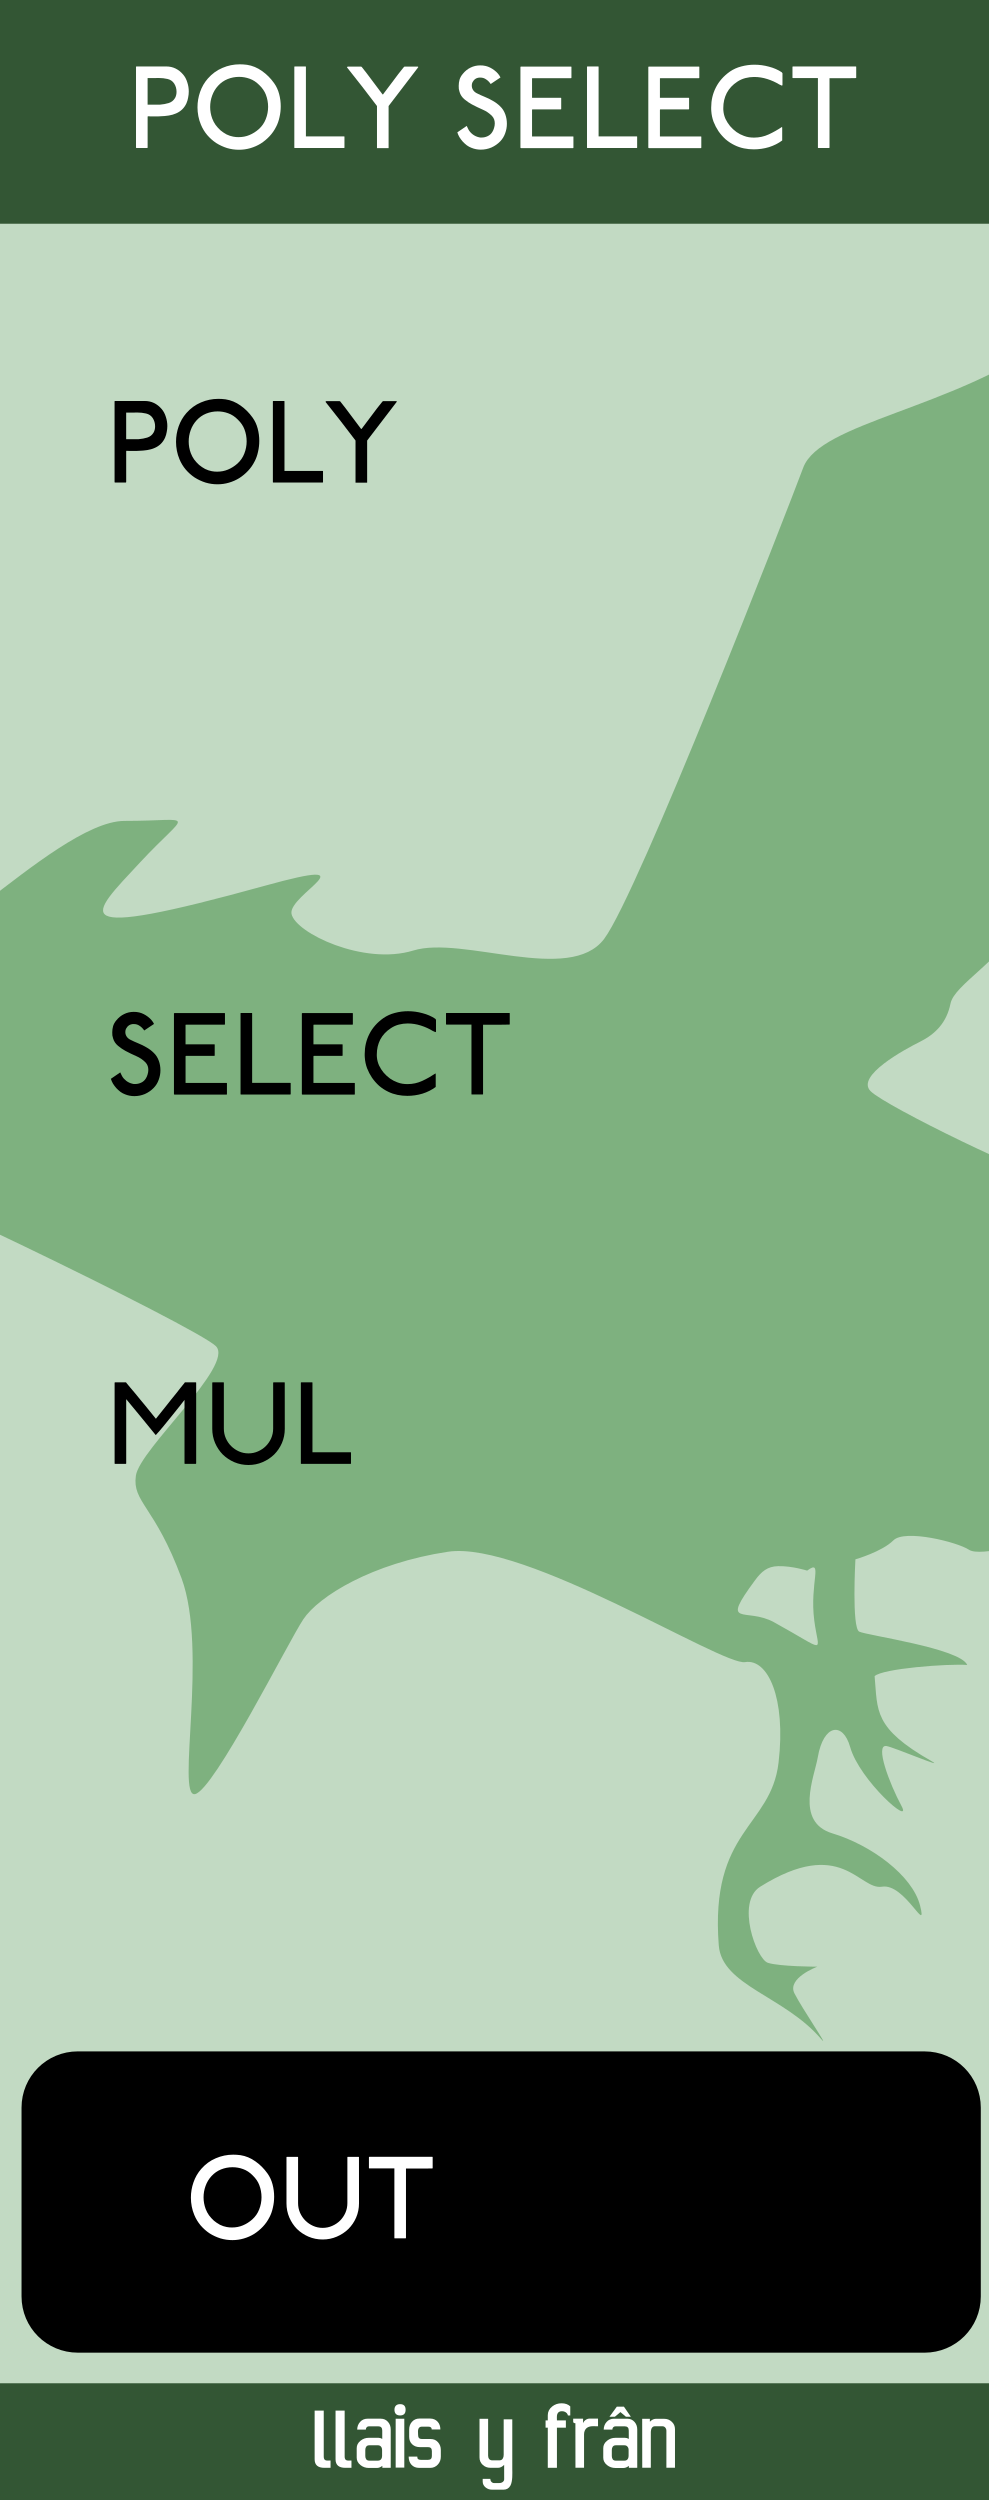
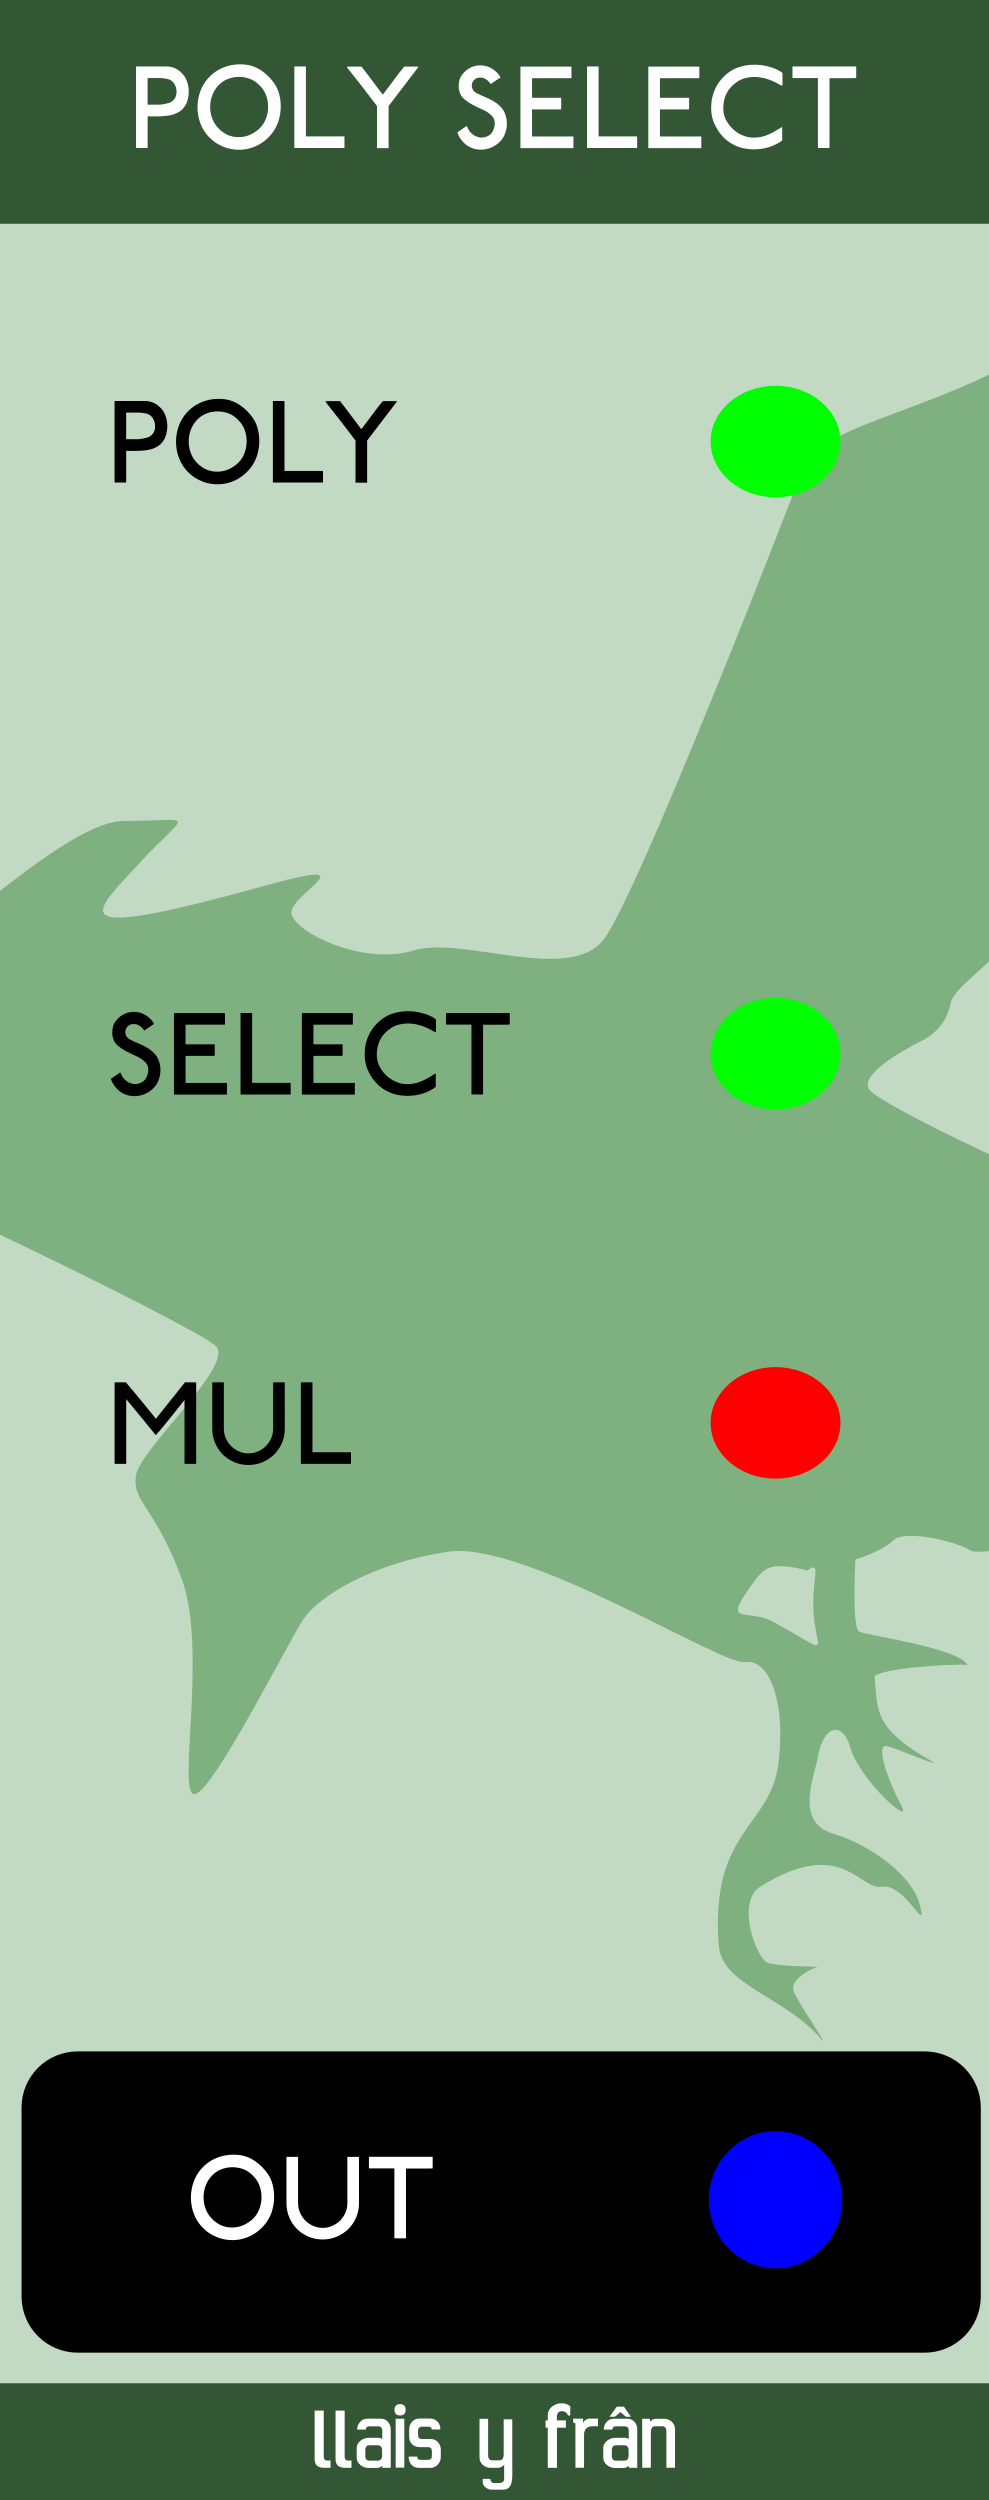
<svg xmlns="http://www.w3.org/2000/svg" width="50.8mm" height="128.5mm" viewBox="0 0 50.8 128.5" version="1.1" id="svg8">
  <defs id="defs2" />
  <g id="layer2" style="display:inline">
    <rect style="opacity:1;vector-effect:none;fill:#c2dac3;fill-opacity:1;stroke:none;stroke-width:0.408;stroke-linecap:round;stroke-linejoin:round;stroke-miterlimit:4;stroke-dasharray:none;stroke-dashoffset:0;stroke-opacity:1;marker:none" id="rect13" width="51.192" height="128.517" x="-0.121" y="-0.027" />
    <rect style="display:inline;opacity:1;vector-effect:none;fill:#335634;fill-opacity:1;stroke:none;stroke-width:0.476;stroke-linecap:round;stroke-linejoin:round;stroke-miterlimit:4;stroke-dasharray:none;stroke-dashoffset:0;stroke-opacity:1;marker:none" id="rect930" width="53" height="12" x="-1" y="-0.5" ry="0" />
    <g transform="matrix(0.1837718,0,0,0.1837718,-19.87782,4.046537)" id="layer1-6" style="fill:#7eb17f;fill-opacity:1">
      <g transform="translate(-199.2857,-88.57143)" id="g3196-2" style="fill:#7eb17f;fill-opacity:1">
        <path d="m 517.25,0 c -7.929,-0.05 -18.942,1.331 -24.156,2.594 -23.574,5.711 -64.794,37.921 -97.25,61.344 -26.86,19.384 -63.773,23.095 -68.5,35.75 -4.481,11.997 -46.106,119.037 -55.688,131.812 -9.582,12.776 -39.534,-1.009 -53.375,3.25 -13.841,4.259 -32.998,-4.927 -34.062,-10.25 -1.065,-5.323 23.036,-16.3 -7.312,-7.906 -57.848,16 -48.966,8.499 -35.125,-6.406 C 155.622,195.282 157.729,198.5 137.5,198.5 c -20.229,0 -65.214,52.546 -51.969,21.594 20.433,-47.749 6.5,-43.398 6.5,-47.656 0,-4.259 -23.158,31.518 -34.375,39.906 -10.408,7.783 -0.879,-7.514 1.25,-16.031 2.129,-8.517 9.171,-13.931 6.219,-17 -6.517,-6.775 -9.594,-44.709 -9.594,-34.062 0,10.647 -26.607,85.8 -31.812,84.688 -6.144,-1.313 -10.765,-42.089 -11.844,-46.344 -1.065,-4.2 -16.242,-10.403 -10.656,-2.125 4.89,7.247 0.02,106.442 5.344,104.312 5.323,-2.129 30.875,12.781 30.875,12.781 0,0 14.898,-3.185 19.156,-4.25 4.259,-1.065 101.145,45.77 106.469,51.094 5.323,5.323 -21.31,28.766 -22.375,36.219 -1.065,7.453 5.329,8.49 12.781,28.719 7.453,20.229 -1.569,61.418 3.754,60.353 5.323,-1.065 26.042,-42.518 30.301,-48.906 4.259,-6.388 19.183,-15.691 40.477,-18.885 21.293,-3.194 76.675,31.94 83.062,30.875 6.388,-1.065 11.504,10.026 9.375,28.125 -2.129,18.099 -19.23,18.678 -16.719,51.094 0.875,11.297 18.344,14.142 28.625,26.188 2.765,3.239 -5.339,-8.523 -7.469,-12.781 -2.129,-4.259 6.406,-7.437 6.406,-7.438 0,0 -10.65,-0.029 -13.844,-1.094 -3.194,-1.065 -9.001,-16.984 -2.125,-21.281 22.768,-14.228 27.675,1.065 34.062,0 6.388,-1.065 12.786,13.83 10.656,5.312 -2.129,-8.517 -13.853,-17.025 -24.5,-20.219 -10.647,-3.194 -5.036,-15.93 -4.122,-21.281 1.588,-9.302 7.051,-10.031 9.064,-2.864 2.616,9.318 17.578,22.442 14.343,16.444 -3.372,-6.253 -7.506,-17.259 -4.19,-16.736 2.103,0.332 16.852,6.639 12.594,4.219 -16.327,-9.28 -15.03,-14.1 -15.912,-23.758 2.129,-2.129 20.339,-3.521 25.905,-3.139 -1.942,-4.652 -28.083,-8.258 -30.212,-9.322 -2.129,-1.065 -1.062,-20.219 -1.062,-20.219 0,0 7.431,-2.119 10.625,-5.312 3.194,-3.194 17.931,0.496 21.125,2.625 3.194,2.129 17.706,-2.152 24.094,-4.281 6.388,-2.129 14.993,1.2 18.188,-5.188 3.194,-6.388 22.087,0.004 25.281,-2.125 3.194,-2.129 6.089,-11.71 8.219,-15.969 2.129,-4.259 29.808,-9.152 31.938,-11.281 2.129,-2.129 4.562,-9.866 4.562,-14.125 0,-4.259 23.092,-14.619 24.156,-17.812 1.065,-3.194 5.346,-6.366 4.281,-10.625 -1.065,-4.259 13.833,-14.9 19.156,-18.094 5.323,-3.194 9.596,-24.494 8.531,-27.688 -1.065,-3.194 -14.927,17.029 -20.25,18.094 -5.323,1.065 -43.63,9.585 -56.406,13.844 -12.776,4.259 -51.114,12.779 -56.438,13.844 -5.323,1.065 -14.904,-9.585 -15.969,-13.844 -1.065,-4.259 13.828,-6.404 6.375,-7.469 -7.453,-1.065 -48.96,-21.273 -53.219,-25.531 -4.259,-4.259 9.585,-11.714 13.844,-13.844 4.259,-2.129 7.435,-5.333 8.5,-10.656 1.065,-5.323 13.858,-11.722 22.375,-25.562 C 399.424,210.191 410.065,146.33 409,137.812 407.935,129.295 427.266,116.081 432.406,105.875 437.761,95.244 457.223,75.212 469.75,65.656 493.651,47.424 528.124,6.018 526.281,1.969 525.647,0.575 522.008,0.03 517.25,0 Z M 320.344,406.938 c 3.909,-0.082 8.094,1.25 8.094,1.25 4.643,-3.433 0.627,3.417 1.993,13.963 1.208,9.332 3.967,8.858 -11.278,0.468 -7.852,-4.321 -15.255,1.784 -5.309,-11.712 1.815,-2.463 3.46,-3.905 6.5,-3.969 z" transform="translate(204.7689,97.65776)" style="fill:#7eb17f;fill-opacity:1;fill-rule:evenodd;stroke:none;stroke-width:1px;stroke-linecap:butt;stroke-linejoin:miter;stroke-opacity:1" id="path2221-9" />
      </g>
    </g>
    <rect ry="0" y="122.5" x="-0.219" height="6.779" width="51.306" id="rect935" style="display:inline;opacity:1;vector-effect:none;fill:#335634;fill-opacity:1;stroke:none;stroke-width:0.476;stroke-linecap:round;stroke-linejoin:round;stroke-miterlimit:4;stroke-dasharray:none;stroke-dashoffset:0;stroke-opacity:1;marker:none" />
    <g transform="translate(-23.52775,-168.5)" aria-label="llais y frân" style="font-style:normal;font-variant:normal;font-weight:normal;font-stretch:normal;font-size:6.35px;line-height:6.615px;font-family:Uroob;-inkscape-font-specification:Uroob;font-variant-ligatures:normal;font-variant-caps:normal;font-variant-numeric:normal;font-feature-settings:normal;text-align:start;letter-spacing:0px;word-spacing:0px;writing-mode:lr-tb;text-anchor:start;display:inline;fill:#ffffff;fill-opacity:1;stroke:none;stroke-width:0.265" id="text1164">
      <path d="m 40.201,295.346 q -0.501,0 -0.501,-0.437 v -2.504 h 0.468 v 2.367 q 0,0.155 0.101,0.189 0.047,0.015 0.109,0.013 0.065,-0.003 0.14,-0.003 v 0.375 z" style="font-style:normal;font-variant:normal;font-weight:normal;font-stretch:normal;font-size:5.292px;font-family:Uroob;-inkscape-font-specification:Uroob;fill:#ffffff;fill-opacity:1;stroke-width:0.265" id="path1253" />
      <path d="m 41.276,295.346 q -0.501,0 -0.501,-0.437 v -2.504 h 0.468 v 2.367 q 0,0.155 0.101,0.189 0.047,0.015 0.109,0.013 0.065,-0.003 0.14,-0.003 v 0.375 z" style="font-style:normal;font-variant:normal;font-weight:normal;font-stretch:normal;font-size:5.292px;font-family:Uroob;-inkscape-font-specification:Uroob;fill:#ffffff;fill-opacity:1;stroke-width:0.265" id="path1255" />
      <path d="m 43.175,293.429 q 0,-0.217 -0.209,-0.217 h -0.47 q -0.078,0 -0.121,0.049 -0.041,0.046 -0.044,0.121 h -0.444 q 0.005,-0.235 0.147,-0.393 0.15,-0.168 0.38,-0.168 h 0.69 q 0.222,0 0.367,0.165 0.14,0.158 0.14,0.385 v 1.974 h -0.431 v -0.101 q -0.14,0.109 -0.274,0.109 H 42.48 q -0.235,0 -0.419,-0.145 -0.199,-0.158 -0.199,-0.382 v -0.491 q 0,-0.227 0.199,-0.385 0.186,-0.147 0.419,-0.147 h 0.501 q 0.103,0 0.194,0.057 z m -0.008,1.313 v -0.32 q 0,-0.098 -0.057,-0.165 -0.054,-0.07 -0.16,-0.07 h -0.439 q -0.109,0 -0.158,0.07 -0.049,0.067 -0.049,0.165 v 0.32 q 0,0.098 0.049,0.168 0.049,0.067 0.158,0.067 h 0.439 q 0.106,0 0.16,-0.067 0.057,-0.07 0.057,-0.168 z" style="font-style:normal;font-variant:normal;font-weight:normal;font-stretch:normal;font-size:5.292px;font-family:Uroob;-inkscape-font-specification:Uroob;fill:#ffffff;fill-opacity:1;stroke-width:0.265" id="path1257" />
      <path d="m 44.092,292.073 q 0.284,0 0.284,0.289 0,0.292 -0.284,0.292 -0.14,0 -0.214,-0.075 -0.075,-0.077 -0.075,-0.217 0,-0.14 0.075,-0.214 0.075,-0.075 0.214,-0.075 z m 0.217,3.261 h -0.444 v -2.511 h 0.444 z" style="font-style:normal;font-variant:normal;font-weight:normal;font-stretch:normal;font-size:5.292px;font-family:Uroob;-inkscape-font-specification:Uroob;fill:#ffffff;fill-opacity:1;stroke-width:0.265" id="path1259" />
      <path d="m 45.717,293.375 q 0.005,-0.145 -0.178,-0.145 h -0.323 q -0.222,0 -0.202,0.302 0.005,0.075 0.005,0.14 0,0.194 0.196,0.194 h 0.452 q 0.233,0 0.377,0.168 0.142,0.163 0.142,0.393 v 0.346 q 0,0.238 -0.152,0.403 -0.158,0.173 -0.393,0.173 h -0.568 q -0.253,0 -0.4,-0.165 -0.14,-0.16 -0.14,-0.413 h 0.444 q -0.005,0.09 0.044,0.129 0.052,0.036 0.134,0.036 h 0.375 q 0.196,0 0.196,-0.194 v -0.258 q 0,-0.202 -0.196,-0.202 h -0.426 q -0.235,0 -0.39,-0.145 -0.155,-0.147 -0.155,-0.382 v -0.377 q 0,-0.233 0.14,-0.393 0.152,-0.171 0.38,-0.171 h 0.556 q 0.238,0 0.388,0.163 0.14,0.155 0.14,0.398 z" style="font-style:normal;font-variant:normal;font-weight:normal;font-stretch:normal;font-size:5.292px;font-family:Uroob;-inkscape-font-specification:Uroob;fill:#ffffff;fill-opacity:1;stroke-width:0.265" id="path1261" />
      <path d="m 49.441,295.194 q -0.15,0.15 -0.302,0.15 h -0.413 q -0.225,0 -0.388,-0.152 -0.163,-0.152 -0.163,-0.38 v -1.984 h 0.442 v 1.899 q 0,0.098 0.054,0.168 0.057,0.067 0.163,0.067 h 0.377 q 0.152,0 0.196,-0.189 0.01,-0.052 0.01,-0.098 v -1.822 h 0.442 v 2.548 q 0,0.085 0.003,0.196 0.003,0.111 -0.005,0.23 -0.005,0.119 -0.028,0.233 -0.021,0.116 -0.07,0.207 -0.114,0.202 -0.351,0.202 h -0.594 q -0.183,0 -0.326,-0.114 -0.15,-0.124 -0.15,-0.302 v -0.14 h 0.393 q 0,0.137 0.114,0.199 0.036,0.018 0.078,0.018 h 0.256 q 0.168,0 0.24,-0.111 0.023,-0.036 0.023,-0.088 z" style="font-style:normal;font-variant:normal;font-weight:normal;font-stretch:normal;font-size:5.292px;font-family:Uroob;-inkscape-font-specification:Uroob;fill:#ffffff;fill-opacity:1;stroke-width:0.265" id="path1263" />
      <path d="m 52.839,292.186 v 0.468 h -0.121 q -0.023,-0.14 -0.194,-0.202 -0.049,-0.015 -0.132,-0.015 -0.08,0 -0.14,0.041 -0.057,0.041 -0.08,0.109 -0.021,0.067 -0.021,0.152 0.003,0.083 0.003,0.171 h 0.46 v 0.372 h -0.46 v 2.064 h -0.47 v -2.064 H 51.57 v -0.372 h 0.114 v -0.269 q 0,-0.266 0.225,-0.447 0.204,-0.165 0.483,-0.165 0.279,0 0.447,0.158 z" style="font-style:normal;font-variant:normal;font-weight:normal;font-stretch:normal;font-size:5.292px;font-family:Uroob;-inkscape-font-specification:Uroob;fill:#ffffff;fill-opacity:1;stroke-width:0.265" id="path1265" />
      <path d="m 54.267,293.21 -0.261,-0.003 q -0.326,0 -0.424,0.235 -0.034,0.08 -0.034,0.183 v 1.718 h -0.442 l -0.003,-2.289 q -0.114,0 -0.114,-0.085 v -0.15 h 0.509 v 0.235 q 0.036,-0.103 0.132,-0.171 0.096,-0.067 0.204,-0.067 h 0.431 z" style="font-style:normal;font-variant:normal;font-weight:normal;font-stretch:normal;font-size:5.292px;font-family:Uroob;-inkscape-font-specification:Uroob;fill:#ffffff;fill-opacity:1;stroke-width:0.265" id="path1267" />
      <path d="m 55.952,292.719 h -0.253 l -0.282,-0.238 -0.282,0.238 h -0.279 l 0.377,-0.517 h 0.364 z m -0.106,0.711 q 0,-0.217 -0.209,-0.217 H 55.167 q -0.078,0 -0.121,0.049 -0.041,0.046 -0.044,0.121 h -0.444 q 0.005,-0.235 0.147,-0.393 0.15,-0.168 0.38,-0.168 h 0.69 q 0.222,0 0.367,0.165 0.14,0.158 0.14,0.385 v 1.974 h -0.431 v -0.101 q -0.14,0.109 -0.274,0.109 h -0.424 q -0.235,0 -0.419,-0.145 -0.199,-0.158 -0.199,-0.382 v -0.491 q 0,-0.227 0.199,-0.385 0.186,-0.147 0.419,-0.147 h 0.501 q 0.103,0 0.194,0.057 z m -0.008,1.313 v -0.32 q 0,-0.098 -0.057,-0.165 -0.054,-0.07 -0.16,-0.07 h -0.439 q -0.109,0 -0.158,0.07 -0.049,0.067 -0.049,0.165 v 0.32 q 0,0.098 0.049,0.168 0.049,0.067 0.158,0.067 h 0.439 q 0.106,0 0.16,-0.067 0.057,-0.07 0.057,-0.168 z" style="font-style:normal;font-variant:normal;font-weight:normal;font-stretch:normal;font-size:5.292px;font-family:Uroob;-inkscape-font-specification:Uroob;fill:#ffffff;fill-opacity:1;stroke-width:0.265" id="path1269" />
      <path d="m 56.931,292.977 q 0.15,-0.15 0.302,-0.15 h 0.439 q 0.225,0 0.385,0.152 0.165,0.152 0.165,0.38 v 1.984 h -0.442 v -1.899 q 0,-0.098 -0.057,-0.165 -0.054,-0.07 -0.16,-0.07 H 57.187 q -0.152,0 -0.194,0.189 -0.013,0.052 -0.013,0.098 v 1.847 H 56.539 l -0.003,-2.517 h 0.395 z" style="font-style:normal;font-variant:normal;font-weight:normal;font-stretch:normal;font-size:5.292px;font-family:Uroob;-inkscape-font-specification:Uroob;fill:#ffffff;fill-opacity:1;stroke-width:0.265" id="path1271" />
    </g>
  </g>
  <g id="layer4" style="display:inline">
    <path style="display:inline;opacity:1;vector-effect:none;fill:#000000;fill-opacity:1;stroke:none;stroke-width:0.432;stroke-linecap:round;stroke-linejoin:round;stroke-miterlimit:4;stroke-dasharray:none;stroke-dashoffset:0;stroke-opacity:1;marker:none" d="m 4,105.442 43.52,0 c 1.603,0 2.893,1.29 2.893,2.893 v 9.7 c 0,1.603 -1.29,2.893 -2.893,2.893 L 4,120.927 c -1.603,0 -2.893,-1.29 -2.893,-2.893 v -9.7 c 0,-1.603 1.29,-2.893 2.893,-2.893 z" id="rect885" />
  </g>
  <g id="layer1" transform="translate(0,-168.5)" style="display:none">
    <g aria-label="CV FOLD" style="font-style:normal;font-variant:normal;font-weight:normal;font-stretch:normal;font-size:2.117px;line-height:6.615px;font-family:sans-serif;-inkscape-font-specification:'sans-serif, Normal';font-variant-ligatures:normal;font-variant-caps:normal;font-variant-numeric:normal;font-feature-settings:normal;text-align:start;letter-spacing:0px;word-spacing:0px;writing-mode:lr-tb;text-anchor:start;fill:#000000;fill-opacity:1;stroke:none;stroke-width:0.265" id="text845" />
    <text xml:space="preserve" style="font-style:normal;font-variant:normal;font-weight:bold;font-stretch:normal;font-size:6.35px;line-height:6.615px;font-family:'P22 Johnston Underground';-inkscape-font-specification:'P22 Johnston Underground Bold';font-variant-ligatures:normal;font-variant-caps:normal;font-variant-numeric:normal;font-feature-settings:normal;text-align:start;letter-spacing:0px;word-spacing:0px;writing-mode:lr-tb;text-anchor:start;display:inline;fill:#ffffff;fill-opacity:1;stroke:none;stroke-width:0.265" x="6.548" y="176.108" id="text1855">
      <tspan id="tspan1853" x="6.548" y="176.108" style="font-style:normal;font-variant:normal;font-weight:bold;font-stretch:normal;font-size:6.35px;font-family:'P22 Johnston Underground';-inkscape-font-specification:'P22 Johnston Underground Bold';fill:#ffffff;fill-opacity:1;stroke-width:0.265">POLY SELECT</tspan>
    </text>
    <text xml:space="preserve" style="font-style:normal;font-variant:normal;font-weight:bold;font-stretch:normal;font-size:6.35px;line-height:6.615px;font-family:'P22 Johnston Underground';-inkscape-font-specification:'P22 Johnston Underground Bold';font-variant-ligatures:normal;font-variant-caps:normal;font-variant-numeric:normal;font-feature-settings:normal;text-align:start;letter-spacing:0px;word-spacing:0px;writing-mode:lr-tb;text-anchor:start;display:inline;fill:#000000;fill-opacity:1;stroke:none;stroke-width:0.265" x="5.445" y="193.303" id="text1859">
      <tspan id="tspan1857" x="5.445" y="193.303" style="font-style:normal;font-variant:normal;font-weight:bold;font-stretch:normal;font-size:6.35px;font-family:'P22 Johnston Underground';-inkscape-font-specification:'P22 Johnston Underground Bold';stroke-width:0.265">POLY</tspan>
    </text>
    <text id="text928" y="224.758" x="5.445" style="font-style:normal;font-variant:normal;font-weight:bold;font-stretch:normal;font-size:6.35px;line-height:6.615px;font-family:'P22 Johnston Underground';-inkscape-font-specification:'P22 Johnston Underground Bold';font-variant-ligatures:normal;font-variant-caps:normal;font-variant-numeric:normal;font-feature-settings:normal;text-align:start;letter-spacing:0px;word-spacing:0px;writing-mode:lr-tb;text-anchor:start;display:inline;fill:#000000;fill-opacity:1;stroke:none;stroke-width:0.265" xml:space="preserve">
      <tspan style="font-style:normal;font-variant:normal;font-weight:bold;font-stretch:normal;font-size:6.35px;font-family:'P22 Johnston Underground';-inkscape-font-specification:'P22 Johnston Underground Bold';stroke-width:0.265" y="224.758" x="5.445" id="tspan926">SELECT</tspan>
    </text>
    <text id="text926" y="283.552" x="9.557" style="font-style:normal;font-variant:normal;font-weight:bold;font-stretch:normal;font-size:6.35px;line-height:6.615px;font-family:'P22 Johnston Underground';-inkscape-font-specification:'P22 Johnston Underground Bold';font-variant-ligatures:normal;font-variant-caps:normal;font-variant-numeric:normal;font-feature-settings:normal;text-align:start;letter-spacing:0px;word-spacing:0px;writing-mode:lr-tb;text-anchor:start;display:inline;fill:#ffffff;fill-opacity:1;stroke:none;stroke-width:0.265" xml:space="preserve">
      <tspan style="font-style:normal;font-variant:normal;font-weight:bold;font-stretch:normal;font-size:6.35px;font-family:'P22 Johnston Underground';-inkscape-font-specification:'P22 Johnston Underground Bold';fill:#ffffff;fill-opacity:1;stroke-width:0.265" y="283.552" x="9.557" id="tspan924">OUT</tspan>
    </text>
    <text id="text912" y="243.743" x="5.445" style="font-style:normal;font-variant:normal;font-weight:bold;font-stretch:normal;font-size:6.35px;line-height:6.615px;font-family:'P22 Johnston Underground';-inkscape-font-specification:'P22 Johnston Underground Bold';font-variant-ligatures:normal;font-variant-caps:normal;font-variant-numeric:normal;font-feature-settings:normal;text-align:start;letter-spacing:0px;word-spacing:0px;writing-mode:lr-tb;text-anchor:start;display:inline;fill:#000000;fill-opacity:1;stroke:none;stroke-width:0.265" xml:space="preserve">
      <tspan style="font-style:normal;font-variant:normal;font-weight:bold;font-stretch:normal;font-size:6.35px;font-family:'P22 Johnston Underground';-inkscape-font-specification:'P22 Johnston Underground Bold';stroke-width:0.265" y="243.743" x="5.445" id="tspan910">MUL</tspan>
    </text>
  </g>
  <g style="display:inline" transform="translate(0,-168.5)" id="g1925">
    <g id="g4575" style="font-style:normal;font-variant:normal;font-weight:normal;font-stretch:normal;font-size:2.117px;line-height:6.615px;font-family:sans-serif;-inkscape-font-specification:'sans-serif, Normal';font-variant-ligatures:normal;font-variant-caps:normal;font-variant-numeric:normal;font-feature-settings:normal;text-align:start;letter-spacing:0px;word-spacing:0px;writing-mode:lr-tb;text-anchor:start;display:inline;fill:#000000;fill-opacity:1;stroke:none;stroke-width:0.265" aria-label="CV FOLD" />
    <g id="g916" style="font-style:normal;font-variant:normal;font-weight:normal;font-stretch:normal;font-size:2.117px;line-height:6.615px;font-family:sans-serif;-inkscape-font-specification:'sans-serif, Normal';font-variant-ligatures:normal;font-variant-caps:normal;font-variant-numeric:normal;font-feature-settings:normal;text-align:start;letter-spacing:0px;word-spacing:0px;writing-mode:lr-tb;text-anchor:start;display:inline;fill:#000000;fill-opacity:1;stroke:none;stroke-width:0.265" aria-label="CV FOLD" />
    <g aria-label="POLY SELECT" style="font-style:normal;font-variant:normal;font-weight:bold;font-stretch:normal;font-size:6.35px;line-height:6.615px;font-family:'P22 Johnston Underground';-inkscape-font-specification:'P22 Johnston Underground Bold';font-variant-ligatures:normal;font-variant-caps:normal;font-variant-numeric:normal;font-feature-settings:normal;text-align:start;letter-spacing:0px;word-spacing:0px;writing-mode:lr-tb;text-anchor:start;display:inline;fill:#ffffff;fill-opacity:1;stroke:none;stroke-width:0.265" id="text920">
      <path d="m 9.589,173.797 q -0.089,0.197 -0.229,0.33 -0.133,0.127 -0.311,0.203 -0.171,0.076 -0.375,0.108 -0.203,0.032 -0.419,0.038 -0.051,0.006 -0.114,0.006 -0.064,0 -0.14,0 h -0.273 q -0.07,0 -0.127,-0.006 l -0.013,0.025 v 1.581 l -0.013,0.025 h -0.565 q -0.019,0 -0.019,-0.032 v -4.134 q 0,-0.013 0.006,-0.019 0.006,-0.006 0.013,-0.006 h 1.537 q 0.508,0 0.864,0.413 0.146,0.171 0.216,0.406 0.076,0.229 0.076,0.47 0,0.152 -0.032,0.305 -0.025,0.152 -0.083,0.286 z m -0.591,-0.26 q 0.076,-0.14 0.076,-0.318 0,-0.235 -0.121,-0.425 -0.121,-0.184 -0.343,-0.235 -0.216,-0.051 -0.464,-0.051 -0.114,0 -0.235,0.006 -0.114,0 -0.222,0 h -0.102 v 1.365 h 0.641 q 0.235,-0.019 0.445,-0.083 0.216,-0.07 0.324,-0.26 z" style="font-style:normal;font-variant:normal;font-weight:bold;font-stretch:normal;font-size:6.35px;font-family:'P22 Johnston Underground';-inkscape-font-specification:'P22 Johnston Underground Bold';fill:#ffffff;fill-opacity:1;stroke-width:0.265" id="path950" />
      <path d="m 14.189,175.022 q -0.133,0.267 -0.337,0.483 -0.203,0.216 -0.451,0.375 -0.248,0.152 -0.533,0.235 -0.286,0.083 -0.584,0.083 -0.318,0 -0.616,-0.089 -0.298,-0.095 -0.559,-0.26 -0.254,-0.171 -0.457,-0.406 -0.203,-0.241 -0.324,-0.533 -0.089,-0.21 -0.133,-0.438 -0.044,-0.229 -0.044,-0.457 0,-0.406 0.133,-0.787 0.133,-0.387 0.4,-0.692 0.324,-0.368 0.749,-0.546 0.425,-0.184 0.895,-0.184 0.089,0 0.178,0.006 0.095,0.006 0.191,0.019 0.413,0.064 0.768,0.318 0.356,0.248 0.622,0.622 0.178,0.248 0.26,0.559 0.083,0.311 0.083,0.635 0,0.286 -0.064,0.559 -0.057,0.273 -0.178,0.502 z m -0.521,-1.651 q -0.102,-0.267 -0.337,-0.495 -0.229,-0.235 -0.502,-0.33 -0.26,-0.095 -0.54,-0.095 -0.305,0 -0.591,0.114 -0.279,0.114 -0.489,0.343 -0.203,0.222 -0.305,0.508 -0.102,0.279 -0.102,0.584 0,0.305 0.108,0.597 0.064,0.171 0.171,0.324 0.114,0.152 0.254,0.279 0.146,0.121 0.311,0.21 0.171,0.083 0.343,0.114 0.07,0.013 0.133,0.019 0.07,0.006 0.14,0.006 0.305,0 0.559,-0.108 0.26,-0.108 0.483,-0.305 0.241,-0.216 0.356,-0.514 0.121,-0.305 0.121,-0.629 0,-0.324 -0.114,-0.622 z" style="font-style:normal;font-variant:normal;font-weight:bold;font-stretch:normal;font-size:6.35px;font-family:'P22 Johnston Underground';-inkscape-font-specification:'P22 Johnston Underground Bold';fill:#ffffff;fill-opacity:1;stroke-width:0.265" id="path952" />
      <path d="m 17.706,176.083 q 0,0.025 -0.025,0.025 h -2.534 q -0.019,0 -0.019,-0.019 v -4.153 q 0,-0.019 0.025,-0.019 h 0.552 q 0.019,0 0.019,0.019 v 3.575 h 1.962 q 0.019,0 0.019,0.019 v 0.552 z" style="font-style:normal;font-variant:normal;font-weight:bold;font-stretch:normal;font-size:6.35px;font-family:'P22 Johnston Underground';-inkscape-font-specification:'P22 Johnston Underground Bold';fill:#ffffff;fill-opacity:1;stroke-width:0.265" id="path954" />
      <path d="m 19.974,173.949 v 2.165 h -0.597 v -2.165 q -0.381,-0.502 -0.762,-0.997 -0.381,-0.495 -0.781,-0.991 0,-0.013 0.038,-0.038 h 0.679 l 0.038,0.013 q 0.279,0.349 0.54,0.705 0.267,0.356 0.533,0.711 h 0.025 q 0.267,-0.349 0.521,-0.692 0.254,-0.349 0.533,-0.692 0.038,-0.044 0.051,-0.044 h 0.686 q 0.019,0 0.019,0.032 z" style="font-style:normal;font-variant:normal;font-weight:bold;font-stretch:normal;font-size:6.35px;font-family:'P22 Johnston Underground';-inkscape-font-specification:'P22 Johnston Underground Bold';fill:#ffffff;fill-opacity:1;stroke-width:0.265" id="path956" />
      <path d="m 25.971,174.375 q 0.083,0.229 0.083,0.489 0,0.248 -0.089,0.489 -0.083,0.235 -0.254,0.413 -0.197,0.203 -0.457,0.318 -0.26,0.108 -0.54,0.108 -0.254,0 -0.483,-0.095 -0.121,-0.044 -0.235,-0.127 -0.114,-0.089 -0.21,-0.191 -0.095,-0.108 -0.171,-0.229 -0.07,-0.121 -0.108,-0.248 l 0.483,-0.33 q 0.032,0.051 0.051,0.108 0.025,0.057 0.044,0.089 0.076,0.133 0.216,0.241 0.146,0.108 0.318,0.146 0.032,0.013 0.064,0.013 0.038,0 0.076,0 0.159,0 0.305,-0.07 0.152,-0.07 0.241,-0.216 0.057,-0.089 0.089,-0.203 0.038,-0.121 0.038,-0.235 0,-0.108 -0.032,-0.203 -0.032,-0.095 -0.108,-0.178 -0.203,-0.21 -0.483,-0.33 -0.279,-0.121 -0.552,-0.267 -0.191,-0.102 -0.381,-0.26 -0.191,-0.159 -0.254,-0.381 -0.025,-0.076 -0.038,-0.152 -0.006,-0.083 -0.006,-0.159 0,-0.165 0.044,-0.324 0.051,-0.159 0.159,-0.286 0.178,-0.222 0.406,-0.33 0.229,-0.114 0.495,-0.114 0.07,0 0.14,0.006 0.076,0.006 0.146,0.025 0.229,0.057 0.445,0.222 0.216,0.165 0.311,0.368 -0.114,0.083 -0.248,0.165 -0.133,0.083 -0.254,0.171 -0.108,-0.159 -0.241,-0.241 -0.127,-0.089 -0.286,-0.089 -0.032,0 -0.07,0 -0.032,0 -0.064,0.013 -0.114,0.025 -0.203,0.121 -0.083,0.095 -0.102,0.203 -0.006,0.025 -0.006,0.076 0,0.121 0.064,0.222 0.064,0.102 0.184,0.165 0.197,0.102 0.419,0.191 0.222,0.089 0.425,0.21 0.203,0.114 0.368,0.279 0.171,0.159 0.26,0.406 z" style="font-style:normal;font-variant:normal;font-weight:bold;font-stretch:normal;font-size:6.35px;font-family:'P22 Johnston Underground';-inkscape-font-specification:'P22 Johnston Underground Bold';fill:#ffffff;fill-opacity:1;stroke-width:0.265" id="path958" />
      <path d="m 29.473,176.089 q 0,0.025 -0.025,0.025 h -2.667 q -0.013,0 -0.025,-0.013 -0.006,-0.006 -0.006,-0.013 v -4.147 l 0.006,-0.006 q 0.013,-0.013 0.019,-0.013 h 2.572 q 0.025,0 0.025,0.019 v 0.552 q 0,0.025 -0.025,0.025 h -1.949 l -0.051,0.006 v 1.003 h 1.48 q 0.019,0 0.019,0.019 v 0.552 q 0,0.025 -0.032,0.025 h -1.448 q -0.006,0 -0.013,0.006 -0.006,0.006 -0.006,0.025 v 1.359 h 2.108 q 0.019,0 0.019,0.019 v 0.552 z" style="font-style:normal;font-variant:normal;font-weight:bold;font-stretch:normal;font-size:6.35px;font-family:'P22 Johnston Underground';-inkscape-font-specification:'P22 Johnston Underground Bold';fill:#ffffff;fill-opacity:1;stroke-width:0.265" id="path960" />
      <path d="m 32.75,176.083 q 0,0.025 -0.025,0.025 h -2.534 q -0.019,0 -0.019,-0.019 v -4.153 q 0,-0.019 0.025,-0.019 h 0.552 q 0.019,0 0.019,0.019 v 3.575 h 1.962 q 0.019,0 0.019,0.019 v 0.552 z" style="font-style:normal;font-variant:normal;font-weight:bold;font-stretch:normal;font-size:6.35px;font-family:'P22 Johnston Underground';-inkscape-font-specification:'P22 Johnston Underground Bold';fill:#ffffff;fill-opacity:1;stroke-width:0.265" id="path962" />
      <path d="m 36.046,176.089 q 0,0.025 -0.025,0.025 h -2.667 q -0.013,0 -0.025,-0.013 -0.006,-0.006 -0.006,-0.013 v -4.147 l 0.006,-0.006 q 0.013,-0.013 0.019,-0.013 h 2.572 q 0.025,0 0.025,0.019 v 0.552 q 0,0.025 -0.025,0.025 h -1.949 l -0.051,0.006 v 1.003 h 1.48 q 0.019,0 0.019,0.019 v 0.552 q 0,0.025 -0.032,0.025 h -1.448 q -0.006,0 -0.013,0.006 -0.006,0.006 -0.006,0.025 v 1.359 h 2.108 q 0.019,0 0.019,0.019 v 0.552 z" style="font-style:normal;font-variant:normal;font-weight:bold;font-stretch:normal;font-size:6.35px;font-family:'P22 Johnston Underground';-inkscape-font-specification:'P22 Johnston Underground Bold';fill:#ffffff;fill-opacity:1;stroke-width:0.265" id="path964" />
      <path d="m 40.219,172.876 q -0.019,0.025 -0.032,0.025 -0.013,0 -0.14,-0.064 -0.267,-0.165 -0.603,-0.273 -0.337,-0.108 -0.679,-0.108 -0.229,0 -0.451,0.057 -0.222,0.057 -0.413,0.184 -0.362,0.235 -0.546,0.584 -0.178,0.349 -0.178,0.768 0,0.038 0,0.076 0,0.038 0.006,0.076 0.019,0.21 0.108,0.413 0.095,0.197 0.235,0.368 0.146,0.171 0.33,0.305 0.184,0.127 0.381,0.197 0.133,0.051 0.26,0.07 0.133,0.019 0.26,0.019 0.4,0 0.756,-0.165 0.356,-0.165 0.686,-0.387 v 0.013 q 0,0.006 0,0.013 0.006,0.006 0.006,0.019 v 0.654 q -0.298,0.222 -0.679,0.343 -0.381,0.114 -0.781,0.114 -0.26,0 -0.508,-0.051 -0.248,-0.051 -0.47,-0.159 -0.254,-0.121 -0.47,-0.305 -0.21,-0.191 -0.368,-0.419 -0.152,-0.229 -0.254,-0.489 -0.095,-0.26 -0.114,-0.54 -0.006,-0.051 -0.006,-0.095 0,-0.044 0,-0.095 0,-0.559 0.241,-1.029 0.241,-0.476 0.718,-0.813 0.267,-0.184 0.591,-0.267 0.33,-0.089 0.673,-0.089 0.381,0 0.749,0.102 0.368,0.095 0.654,0.286 l 0.038,0.051 v 0.61 z" style="font-style:normal;font-variant:normal;font-weight:bold;font-stretch:normal;font-size:6.35px;font-family:'P22 Johnston Underground';-inkscape-font-specification:'P22 Johnston Underground Bold';fill:#ffffff;fill-opacity:1;stroke-width:0.265" id="path966" />
      <path d="m 44.008,172.495 q 0,0.019 -0.025,0.019 -0.178,0 -0.413,0.006 -0.229,0 -0.438,0 h -0.495 v 3.562 q 0,0.025 -0.025,0.025 h -0.552 q -0.019,0 -0.019,-0.019 v -3.575 h -1.283 q -0.025,0 -0.025,-0.019 v -0.552 q 0,-0.025 0.025,-0.025 h 3.232 q 0.019,0 0.019,0.019 v 0.559 z" style="font-style:normal;font-variant:normal;font-weight:bold;font-stretch:normal;font-size:6.35px;font-family:'P22 Johnston Underground';-inkscape-font-specification:'P22 Johnston Underground Bold';fill:#ffffff;fill-opacity:1;stroke-width:0.265" id="path968" />
    </g>
    <g aria-label="POLY" style="font-style:normal;font-variant:normal;font-weight:bold;font-stretch:normal;font-size:6.35px;line-height:6.615px;font-family:'P22 Johnston Underground';-inkscape-font-specification:'P22 Johnston Underground Bold';font-variant-ligatures:normal;font-variant-caps:normal;font-variant-numeric:normal;font-feature-settings:normal;text-align:start;letter-spacing:0px;word-spacing:0px;writing-mode:lr-tb;text-anchor:start;display:inline;fill:#000000;fill-opacity:1;stroke:none;stroke-width:0.265" id="text924">
      <path d="m 8.487,190.992 q -0.089,0.197 -0.229,0.33 -0.133,0.127 -0.311,0.203 -0.171,0.076 -0.375,0.108 -0.203,0.032 -0.419,0.038 -0.051,0.006 -0.114,0.006 -0.064,0 -0.14,0 h -0.273 q -0.07,0 -0.127,-0.006 l -0.013,0.025 v 1.581 l -0.013,0.025 h -0.565 q -0.019,0 -0.019,-0.032 v -4.134 q 0,-0.013 0.006,-0.019 0.006,-0.006 0.013,-0.006 h 1.537 q 0.508,0 0.864,0.413 0.146,0.171 0.216,0.406 0.076,0.229 0.076,0.47 0,0.152 -0.032,0.305 -0.025,0.152 -0.083,0.286 z m -0.591,-0.26 q 0.076,-0.14 0.076,-0.318 0,-0.235 -0.121,-0.425 -0.121,-0.184 -0.343,-0.235 -0.216,-0.051 -0.464,-0.051 -0.114,0 -0.235,0.006 -0.114,0 -0.222,0 h -0.102 v 1.365 h 0.641 q 0.235,-0.019 0.445,-0.083 0.216,-0.07 0.324,-0.26 z" style="font-style:normal;font-variant:normal;font-weight:bold;font-stretch:normal;font-size:6.35px;font-family:'P22 Johnston Underground';-inkscape-font-specification:'P22 Johnston Underground Bold';stroke-width:0.265" id="path971" />
      <path d="m 13.086,192.217 q -0.133,0.267 -0.337,0.483 -0.203,0.216 -0.451,0.375 -0.248,0.152 -0.533,0.235 -0.286,0.083 -0.584,0.083 -0.318,0 -0.616,-0.089 -0.298,-0.095 -0.559,-0.26 -0.254,-0.171 -0.457,-0.406 -0.203,-0.241 -0.324,-0.533 -0.089,-0.21 -0.133,-0.438 -0.044,-0.229 -0.044,-0.457 0,-0.406 0.133,-0.787 0.133,-0.387 0.4,-0.692 0.324,-0.368 0.749,-0.546 0.425,-0.184 0.895,-0.184 0.089,0 0.178,0.006 0.095,0.006 0.191,0.019 0.413,0.064 0.768,0.318 0.356,0.248 0.622,0.622 0.178,0.248 0.26,0.559 0.083,0.311 0.083,0.635 0,0.286 -0.064,0.559 -0.057,0.273 -0.178,0.502 z m -0.521,-1.651 q -0.102,-0.267 -0.337,-0.495 -0.229,-0.235 -0.502,-0.33 -0.26,-0.095 -0.54,-0.095 -0.305,0 -0.591,0.114 -0.279,0.114 -0.489,0.343 -0.203,0.222 -0.305,0.508 -0.102,0.279 -0.102,0.584 0,0.305 0.108,0.597 0.064,0.171 0.171,0.324 0.114,0.152 0.254,0.279 0.146,0.121 0.311,0.21 0.171,0.083 0.343,0.114 0.07,0.013 0.133,0.019 0.07,0.006 0.14,0.006 0.305,0 0.559,-0.108 0.26,-0.108 0.483,-0.305 0.241,-0.216 0.356,-0.514 0.121,-0.305 0.121,-0.629 0,-0.324 -0.114,-0.622 z" style="font-style:normal;font-variant:normal;font-weight:bold;font-stretch:normal;font-size:6.35px;font-family:'P22 Johnston Underground';-inkscape-font-specification:'P22 Johnston Underground Bold';stroke-width:0.265" id="path973" />
      <path d="m 16.604,193.278 q 0,0.025 -0.025,0.025 h -2.534 q -0.019,0 -0.019,-0.019 v -4.153 q 0,-0.019 0.025,-0.019 h 0.552 q 0.019,0 0.019,0.019 v 3.575 h 1.962 q 0.019,0 0.019,0.019 v 0.552 z" style="font-style:normal;font-variant:normal;font-weight:bold;font-stretch:normal;font-size:6.35px;font-family:'P22 Johnston Underground';-inkscape-font-specification:'P22 Johnston Underground Bold';stroke-width:0.265" id="path975" />
      <path d="m 18.871,191.144 v 2.165 h -0.597 v -2.165 q -0.381,-0.502 -0.762,-0.997 -0.381,-0.495 -0.781,-0.991 0,-0.013 0.038,-0.038 h 0.679 l 0.038,0.013 q 0.279,0.349 0.54,0.705 0.267,0.356 0.533,0.711 h 0.025 q 0.267,-0.349 0.521,-0.692 0.254,-0.349 0.533,-0.692 0.038,-0.044 0.051,-0.044 h 0.686 q 0.019,0 0.019,0.032 z" style="font-style:normal;font-variant:normal;font-weight:bold;font-stretch:normal;font-size:6.35px;font-family:'P22 Johnston Underground';-inkscape-font-specification:'P22 Johnston Underground Bold';stroke-width:0.265" id="path977" />
    </g>
    <g aria-label="SELECT" style="font-style:normal;font-variant:normal;font-weight:bold;font-stretch:normal;font-size:6.35px;line-height:6.615px;font-family:'P22 Johnston Underground';-inkscape-font-specification:'P22 Johnston Underground Bold';font-variant-ligatures:normal;font-variant-caps:normal;font-variant-numeric:normal;font-feature-settings:normal;text-align:start;letter-spacing:0px;word-spacing:0px;writing-mode:lr-tb;text-anchor:start;display:inline;fill:#000000;fill-opacity:1;stroke:none;stroke-width:0.265" id="text929">
      <path d="m 8.163,223.024 q 0.083,0.229 0.083,0.489 0,0.248 -0.089,0.489 -0.083,0.235 -0.254,0.413 -0.197,0.203 -0.457,0.318 -0.26,0.108 -0.54,0.108 -0.254,0 -0.483,-0.095 -0.121,-0.044 -0.235,-0.127 -0.114,-0.089 -0.21,-0.191 -0.095,-0.108 -0.171,-0.229 -0.07,-0.121 -0.108,-0.248 l 0.483,-0.33 q 0.032,0.051 0.051,0.108 0.025,0.057 0.044,0.089 0.076,0.133 0.216,0.241 0.146,0.108 0.318,0.146 0.032,0.013 0.064,0.013 0.038,0 0.076,0 0.159,0 0.305,-0.07 0.152,-0.07 0.241,-0.216 0.057,-0.089 0.089,-0.203 0.038,-0.121 0.038,-0.235 0,-0.108 -0.032,-0.203 -0.032,-0.095 -0.108,-0.178 -0.203,-0.21 -0.483,-0.33 -0.279,-0.121 -0.552,-0.267 -0.191,-0.102 -0.381,-0.26 -0.191,-0.159 -0.254,-0.381 -0.025,-0.076 -0.038,-0.152 -0.006,-0.083 -0.006,-0.159 0,-0.165 0.044,-0.324 0.051,-0.159 0.159,-0.286 0.178,-0.222 0.406,-0.33 0.229,-0.114 0.495,-0.114 0.07,0 0.14,0.006 0.076,0.006 0.146,0.025 0.229,0.057 0.445,0.222 0.216,0.165 0.311,0.368 -0.114,0.083 -0.248,0.165 -0.133,0.083 -0.254,0.171 -0.108,-0.159 -0.241,-0.241 -0.127,-0.089 -0.286,-0.089 -0.032,0 -0.07,0 -0.032,0 -0.064,0.013 -0.114,0.025 -0.203,0.121 -0.083,0.095 -0.102,0.203 -0.006,0.025 -0.006,0.076 0,0.121 0.064,0.222 0.064,0.102 0.184,0.165 0.197,0.102 0.419,0.191 0.222,0.089 0.425,0.21 0.203,0.114 0.368,0.279 0.171,0.159 0.26,0.406 z" style="font-style:normal;font-variant:normal;font-weight:bold;font-stretch:normal;font-size:6.35px;font-family:'P22 Johnston Underground';-inkscape-font-specification:'P22 Johnston Underground Bold';stroke-width:0.265" id="path980" />
      <path d="m 11.665,224.739 q 0,0.025 -0.025,0.025 H 8.972 q -0.013,0 -0.025,-0.013 -0.006,-0.006 -0.006,-0.013 v -4.147 l 0.006,-0.006 q 0.013,-0.013 0.019,-0.013 h 2.572 q 0.025,0 0.025,0.019 v 0.552 q 0,0.025 -0.025,0.025 H 9.588 l -0.051,0.006 v 1.003 h 1.48 q 0.019,0 0.019,0.019 v 0.552 q 0,0.025 -0.032,0.025 H 9.557 q -0.006,0 -0.013,0.006 -0.006,0.006 -0.006,0.025 v 1.359 h 2.108 q 0.019,0 0.019,0.019 v 0.552 z" style="font-style:normal;font-variant:normal;font-weight:bold;font-stretch:normal;font-size:6.35px;font-family:'P22 Johnston Underground';-inkscape-font-specification:'P22 Johnston Underground Bold';stroke-width:0.265" id="path982" />
      <path d="m 14.942,224.733 q 0,0.025 -0.025,0.025 h -2.534 q -0.019,0 -0.019,-0.019 v -4.153 q 0,-0.019 0.025,-0.019 h 0.552 q 0.019,0 0.019,0.019 v 3.575 h 1.962 q 0.019,0 0.019,0.019 z" style="font-style:normal;font-variant:normal;font-weight:bold;font-stretch:normal;font-size:6.35px;font-family:'P22 Johnston Underground';-inkscape-font-specification:'P22 Johnston Underground Bold';stroke-width:0.265" id="path984" />
      <path d="m 18.238,224.739 q 0,0.025 -0.025,0.025 h -2.667 q -0.013,0 -0.025,-0.013 -0.006,-0.006 -0.006,-0.013 v -4.147 l 0.006,-0.006 q 0.013,-0.013 0.019,-0.013 h 2.572 q 0.025,0 0.025,0.019 v 0.552 q 0,0.025 -0.025,0.025 H 16.162 l -0.051,0.006 v 1.003 h 1.48 q 0.019,0 0.019,0.019 v 0.552 q 0,0.025 -0.032,0.025 h -1.448 q -0.006,0 -0.013,0.006 -0.006,0.006 -0.006,0.025 v 1.359 h 2.108 q 0.019,0 0.019,0.019 v 0.552 z" style="font-style:normal;font-variant:normal;font-weight:bold;font-stretch:normal;font-size:6.35px;font-family:'P22 Johnston Underground';-inkscape-font-specification:'P22 Johnston Underground Bold';stroke-width:0.265" id="path986" />
      <path d="m 22.41,221.526 q -0.019,0.025 -0.032,0.025 -0.013,0 -0.14,-0.064 -0.267,-0.165 -0.603,-0.273 -0.337,-0.108 -0.679,-0.108 -0.229,0 -0.451,0.057 -0.222,0.057 -0.413,0.184 -0.362,0.235 -0.546,0.584 -0.178,0.349 -0.178,0.768 0,0.038 0,0.076 0,0.038 0.006,0.076 0.019,0.21 0.108,0.413 0.095,0.197 0.235,0.368 0.146,0.171 0.33,0.305 0.184,0.127 0.381,0.197 0.133,0.051 0.26,0.07 0.133,0.019 0.26,0.019 0.4,0 0.756,-0.165 0.356,-0.165 0.686,-0.387 v 0.013 q 0,0.006 0,0.013 0.006,0.006 0.006,0.019 v 0.654 q -0.298,0.222 -0.679,0.343 -0.381,0.114 -0.781,0.114 -0.26,0 -0.508,-0.051 -0.248,-0.051 -0.47,-0.159 -0.254,-0.121 -0.47,-0.305 -0.21,-0.191 -0.368,-0.419 -0.152,-0.229 -0.254,-0.489 -0.095,-0.26 -0.114,-0.54 -0.006,-0.051 -0.006,-0.095 0,-0.044 0,-0.095 0,-0.559 0.241,-1.029 0.241,-0.476 0.718,-0.813 0.267,-0.184 0.591,-0.267 0.33,-0.089 0.673,-0.089 0.381,0 0.749,0.102 0.368,0.095 0.654,0.286 l 0.038,0.051 v 0.61 z" style="font-style:normal;font-variant:normal;font-weight:bold;font-stretch:normal;font-size:6.35px;font-family:'P22 Johnston Underground';-inkscape-font-specification:'P22 Johnston Underground Bold';stroke-width:0.265" id="path988" />
      <path d="m 26.2,221.145 q 0,0.019 -0.025,0.019 -0.178,0 -0.413,0.006 -0.229,0 -0.438,0 h -0.495 v 3.562 q 0,0.025 -0.025,0.025 h -0.552 q -0.019,0 -0.019,-0.019 v -3.575 h -1.283 q -0.025,0 -0.025,-0.019 v -0.552 q 0,-0.025 0.025,-0.025 h 3.232 q 0.019,0 0.019,0.019 v 0.559 z" style="font-style:normal;font-variant:normal;font-weight:bold;font-stretch:normal;font-size:6.35px;font-family:'P22 Johnston Underground';-inkscape-font-specification:'P22 Johnston Underground Bold';stroke-width:0.265" id="path990" />
    </g>
    <g aria-label="OUT" style="font-style:normal;font-variant:normal;font-weight:bold;font-stretch:normal;font-size:6.35px;line-height:6.615px;font-family:'P22 Johnston Underground';-inkscape-font-specification:'P22 Johnston Underground Bold';font-variant-ligatures:normal;font-variant-caps:normal;font-variant-numeric:normal;font-feature-settings:normal;text-align:start;letter-spacing:0px;word-spacing:0px;writing-mode:lr-tb;text-anchor:start;display:inline;fill:#ffffff;fill-opacity:1;stroke:none;stroke-width:0.265" id="text933">
      <path d="m 13.85,282.466 q -0.133,0.267 -0.337,0.483 -0.203,0.216 -0.451,0.375 -0.248,0.152 -0.533,0.235 -0.286,0.083 -0.584,0.083 -0.318,0 -0.616,-0.089 -0.298,-0.095 -0.559,-0.26 -0.254,-0.171 -0.457,-0.406 -0.203,-0.241 -0.324,-0.533 -0.089,-0.21 -0.133,-0.438 -0.044,-0.229 -0.044,-0.457 0,-0.406 0.133,-0.787 0.133,-0.387 0.4,-0.692 0.324,-0.368 0.749,-0.546 0.425,-0.184 0.895,-0.184 0.089,0 0.178,0.006 0.095,0.006 0.191,0.019 0.413,0.064 0.768,0.318 0.356,0.248 0.622,0.622 0.178,0.248 0.26,0.559 0.083,0.311 0.083,0.635 0,0.286 -0.064,0.559 -0.057,0.273 -0.178,0.502 z m -0.521,-1.651 q -0.102,-0.267 -0.337,-0.495 -0.229,-0.235 -0.502,-0.33 -0.26,-0.095 -0.54,-0.095 -0.305,0 -0.591,0.114 -0.279,0.114 -0.489,0.343 -0.203,0.222 -0.305,0.508 -0.102,0.279 -0.102,0.584 0,0.305 0.108,0.597 0.064,0.171 0.171,0.324 0.114,0.152 0.254,0.279 0.146,0.121 0.311,0.21 0.171,0.083 0.343,0.114 0.07,0.013 0.133,0.019 0.07,0.006 0.14,0.006 0.305,0 0.559,-0.108 0.26,-0.108 0.483,-0.305 0.241,-0.216 0.356,-0.514 0.121,-0.305 0.121,-0.629 0,-0.324 -0.114,-0.622 z" style="font-style:normal;font-variant:normal;font-weight:bold;font-stretch:normal;font-size:6.35px;font-family:'P22 Johnston Underground';-inkscape-font-specification:'P22 Johnston Underground Bold';fill:#ffffff;fill-opacity:1;stroke-width:0.265" id="path993" />
      <path d="m 18.453,281.749 q 0,0.387 -0.146,0.73 -0.146,0.337 -0.4,0.591 -0.254,0.248 -0.597,0.394 -0.337,0.146 -0.724,0.146 -0.387,0 -0.73,-0.146 -0.337,-0.146 -0.591,-0.394 -0.248,-0.254 -0.394,-0.591 -0.146,-0.343 -0.146,-0.73 v -2.362 q 0,-0.025 0.025,-0.025 h 0.552 q 0.019,0 0.019,0.019 v 2.362 q 0,0.26 0.102,0.495 0.102,0.229 0.273,0.4 0.171,0.171 0.4,0.273 0.229,0.102 0.489,0.102 0.26,0 0.489,-0.102 0.235,-0.102 0.406,-0.273 0.171,-0.171 0.273,-0.4 0.102,-0.235 0.102,-0.495 v -2.356 q 0,-0.025 0.025,-0.025 h 0.552 q 0.019,0 0.019,0.019 z" style="font-style:normal;font-variant:normal;font-weight:bold;font-stretch:normal;font-size:6.35px;font-family:'P22 Johnston Underground';-inkscape-font-specification:'P22 Johnston Underground Bold';fill:#ffffff;fill-opacity:1;stroke-width:0.265" id="path995" />
      <path d="m 22.238,279.939 q 0,0.019 -0.025,0.019 -0.178,0 -0.413,0.006 -0.229,0 -0.438,0 h -0.495 v 3.562 q 0,0.025 -0.025,0.025 h -0.552 q -0.019,0 -0.019,-0.019 v -3.575 h -1.283 q -0.025,0 -0.025,-0.019 v -0.552 q 0,-0.025 0.025,-0.025 h 3.232 q 0.019,0 0.019,0.019 v 0.559 z" style="font-style:normal;font-variant:normal;font-weight:bold;font-stretch:normal;font-size:6.35px;font-family:'P22 Johnston Underground';-inkscape-font-specification:'P22 Johnston Underground Bold';fill:#ffffff;fill-opacity:1;stroke-width:0.265" id="path997" />
    </g>
    <g aria-label="MUL" style="font-style:normal;font-variant:normal;font-weight:bold;font-stretch:normal;font-size:6.35px;line-height:6.615px;font-family:'P22 Johnston Underground';-inkscape-font-specification:'P22 Johnston Underground Bold';font-variant-ligatures:normal;font-variant-caps:normal;font-variant-numeric:normal;font-feature-settings:normal;text-align:start;letter-spacing:0px;word-spacing:0px;writing-mode:lr-tb;text-anchor:start;display:inline;fill:#000000;fill-opacity:1;stroke:none;stroke-width:0.265" id="text937">
      <path d="m 10.081,243.718 q 0,0.025 -0.025,0.025 H 9.509 q -0.025,0 -0.025,-0.019 v -3.27 q -0.07,0.095 -0.241,0.311 -0.171,0.216 -0.387,0.483 -0.21,0.267 -0.438,0.54 -0.222,0.273 -0.413,0.476 -0.375,-0.464 -0.756,-0.927 -0.375,-0.464 -0.762,-0.921 v 3.302 q 0,0.025 -0.025,0.025 h -0.546 q -0.025,0 -0.025,-0.019 v -4.147 q 0,-0.025 0.025,-0.025 h 0.559 q 0.013,0 0.013,0.019 0.095,0.114 0.21,0.254 0.121,0.14 0.248,0.292 0.127,0.152 0.254,0.311 0.127,0.152 0.248,0.298 0.279,0.343 0.565,0.699 0.286,-0.349 0.552,-0.692 0.114,-0.146 0.235,-0.298 0.127,-0.159 0.248,-0.305 0.121,-0.152 0.229,-0.292 0.114,-0.146 0.21,-0.26 0,-0.025 0.025,-0.025 h 0.552 q 0.019,0 0.019,0.019 v 4.147 z" style="font-style:normal;font-variant:normal;font-weight:bold;font-stretch:normal;font-size:6.35px;font-family:'P22 Johnston Underground';-inkscape-font-specification:'P22 Johnston Underground Bold';stroke-width:0.265" id="path1000" />
      <path d="m 14.638,241.94 q 0,0.387 -0.146,0.73 -0.146,0.337 -0.4,0.591 -0.254,0.248 -0.597,0.394 -0.337,0.146 -0.724,0.146 -0.387,0 -0.73,-0.146 -0.337,-0.146 -0.591,-0.394 -0.248,-0.254 -0.394,-0.591 -0.146,-0.343 -0.146,-0.73 v -2.362 q 0,-0.025 0.025,-0.025 h 0.552 q 0.019,0 0.019,0.019 v 2.362 q 0,0.26 0.102,0.495 0.102,0.229 0.273,0.4 0.171,0.171 0.4,0.273 0.229,0.102 0.489,0.102 0.26,0 0.489,-0.102 0.235,-0.102 0.406,-0.273 0.171,-0.171 0.273,-0.4 0.102,-0.235 0.102,-0.495 v -2.356 q 0,-0.025 0.025,-0.025 h 0.552 q 0.019,0 0.019,0.019 z" style="font-style:normal;font-variant:normal;font-weight:bold;font-stretch:normal;font-size:6.35px;font-family:'P22 Johnston Underground';-inkscape-font-specification:'P22 Johnston Underground Bold';stroke-width:0.265" id="path1002" />
      <path d="m 18.042,243.718 q 0,0.025 -0.025,0.025 h -2.534 q -0.019,0 -0.019,-0.019 v -4.153 q 0,-0.019 0.025,-0.019 h 0.552 q 0.019,0 0.019,0.019 v 3.575 h 1.962 q 0.019,0 0.019,0.019 v 0.552 z" style="font-style:normal;font-variant:normal;font-weight:bold;font-stretch:normal;font-size:6.35px;font-family:'P22 Johnston Underground';-inkscape-font-specification:'P22 Johnston Underground Bold';stroke-width:0.265" id="path1004" />
    </g>
  </g>
-   <g id="layer3" style="display:none">
+   <g id="layer3" style="display:inline">
    <ellipse cx="39.864" cy="22.695" rx="3.336" ry="2.867" style="fill:#00ff00;fill-opacity:1;stroke-width:0.309" id="ellipse963" />
-     <ellipse id="ellipse1997" style="fill:#0000ff;stroke-width:0.348" ry="3.524" rx="3.43" cy="113.066" cx="39.864" />
+     <ellipse id="ellipse1997" style="fill:#0000ff;stroke-width:0.348;fill-opacity:1" ry="3.524" rx="3.43" cy="113.066" cx="39.864" />
    <ellipse id="ellipse908" style="fill:#00ff00;fill-opacity:1;stroke-width:0.309" ry="2.867" rx="3.336" cy="54.159" cx="39.864" />
-     <ellipse id="ellipse914" style="fill:#ff0800;fill-opacity:1;stroke-width:0.309" ry="2.867" rx="3.336" cy="73.135" cx="39.864" />
+     <ellipse id="ellipse914" style="fill:#ff0000;fill-opacity:1;stroke-width:0.309" ry="2.867" rx="3.336" cy="73.135" cx="39.864" />
  </g>
</svg>
